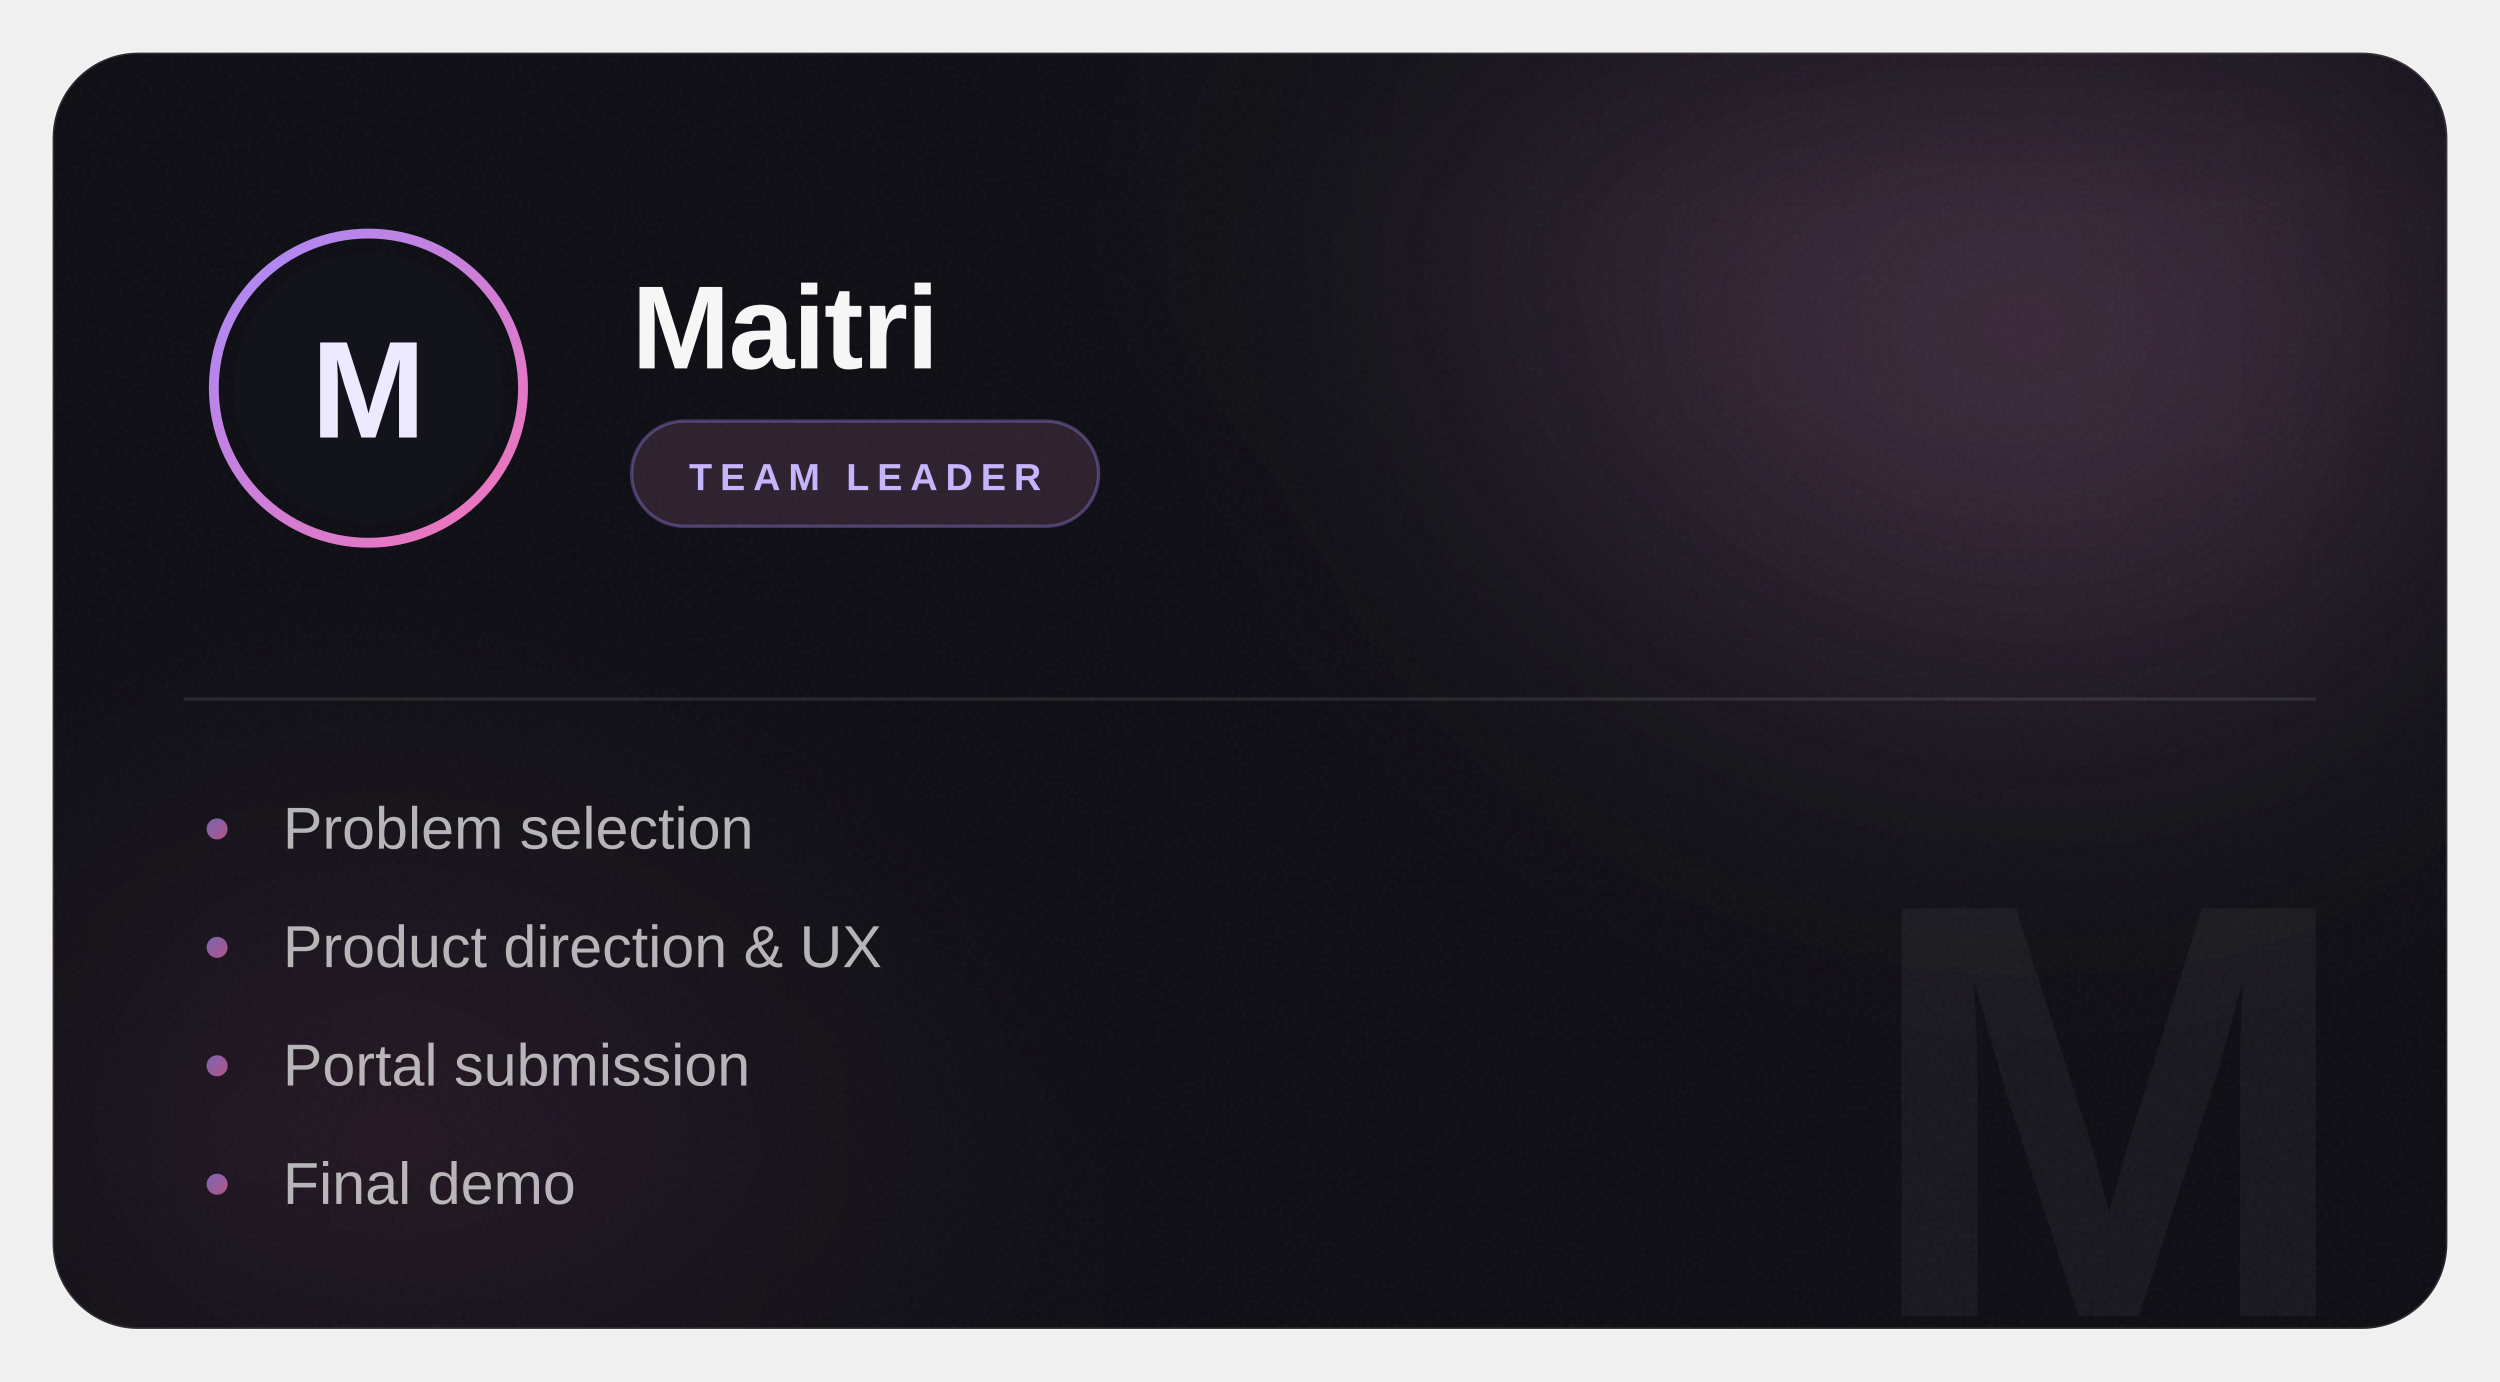
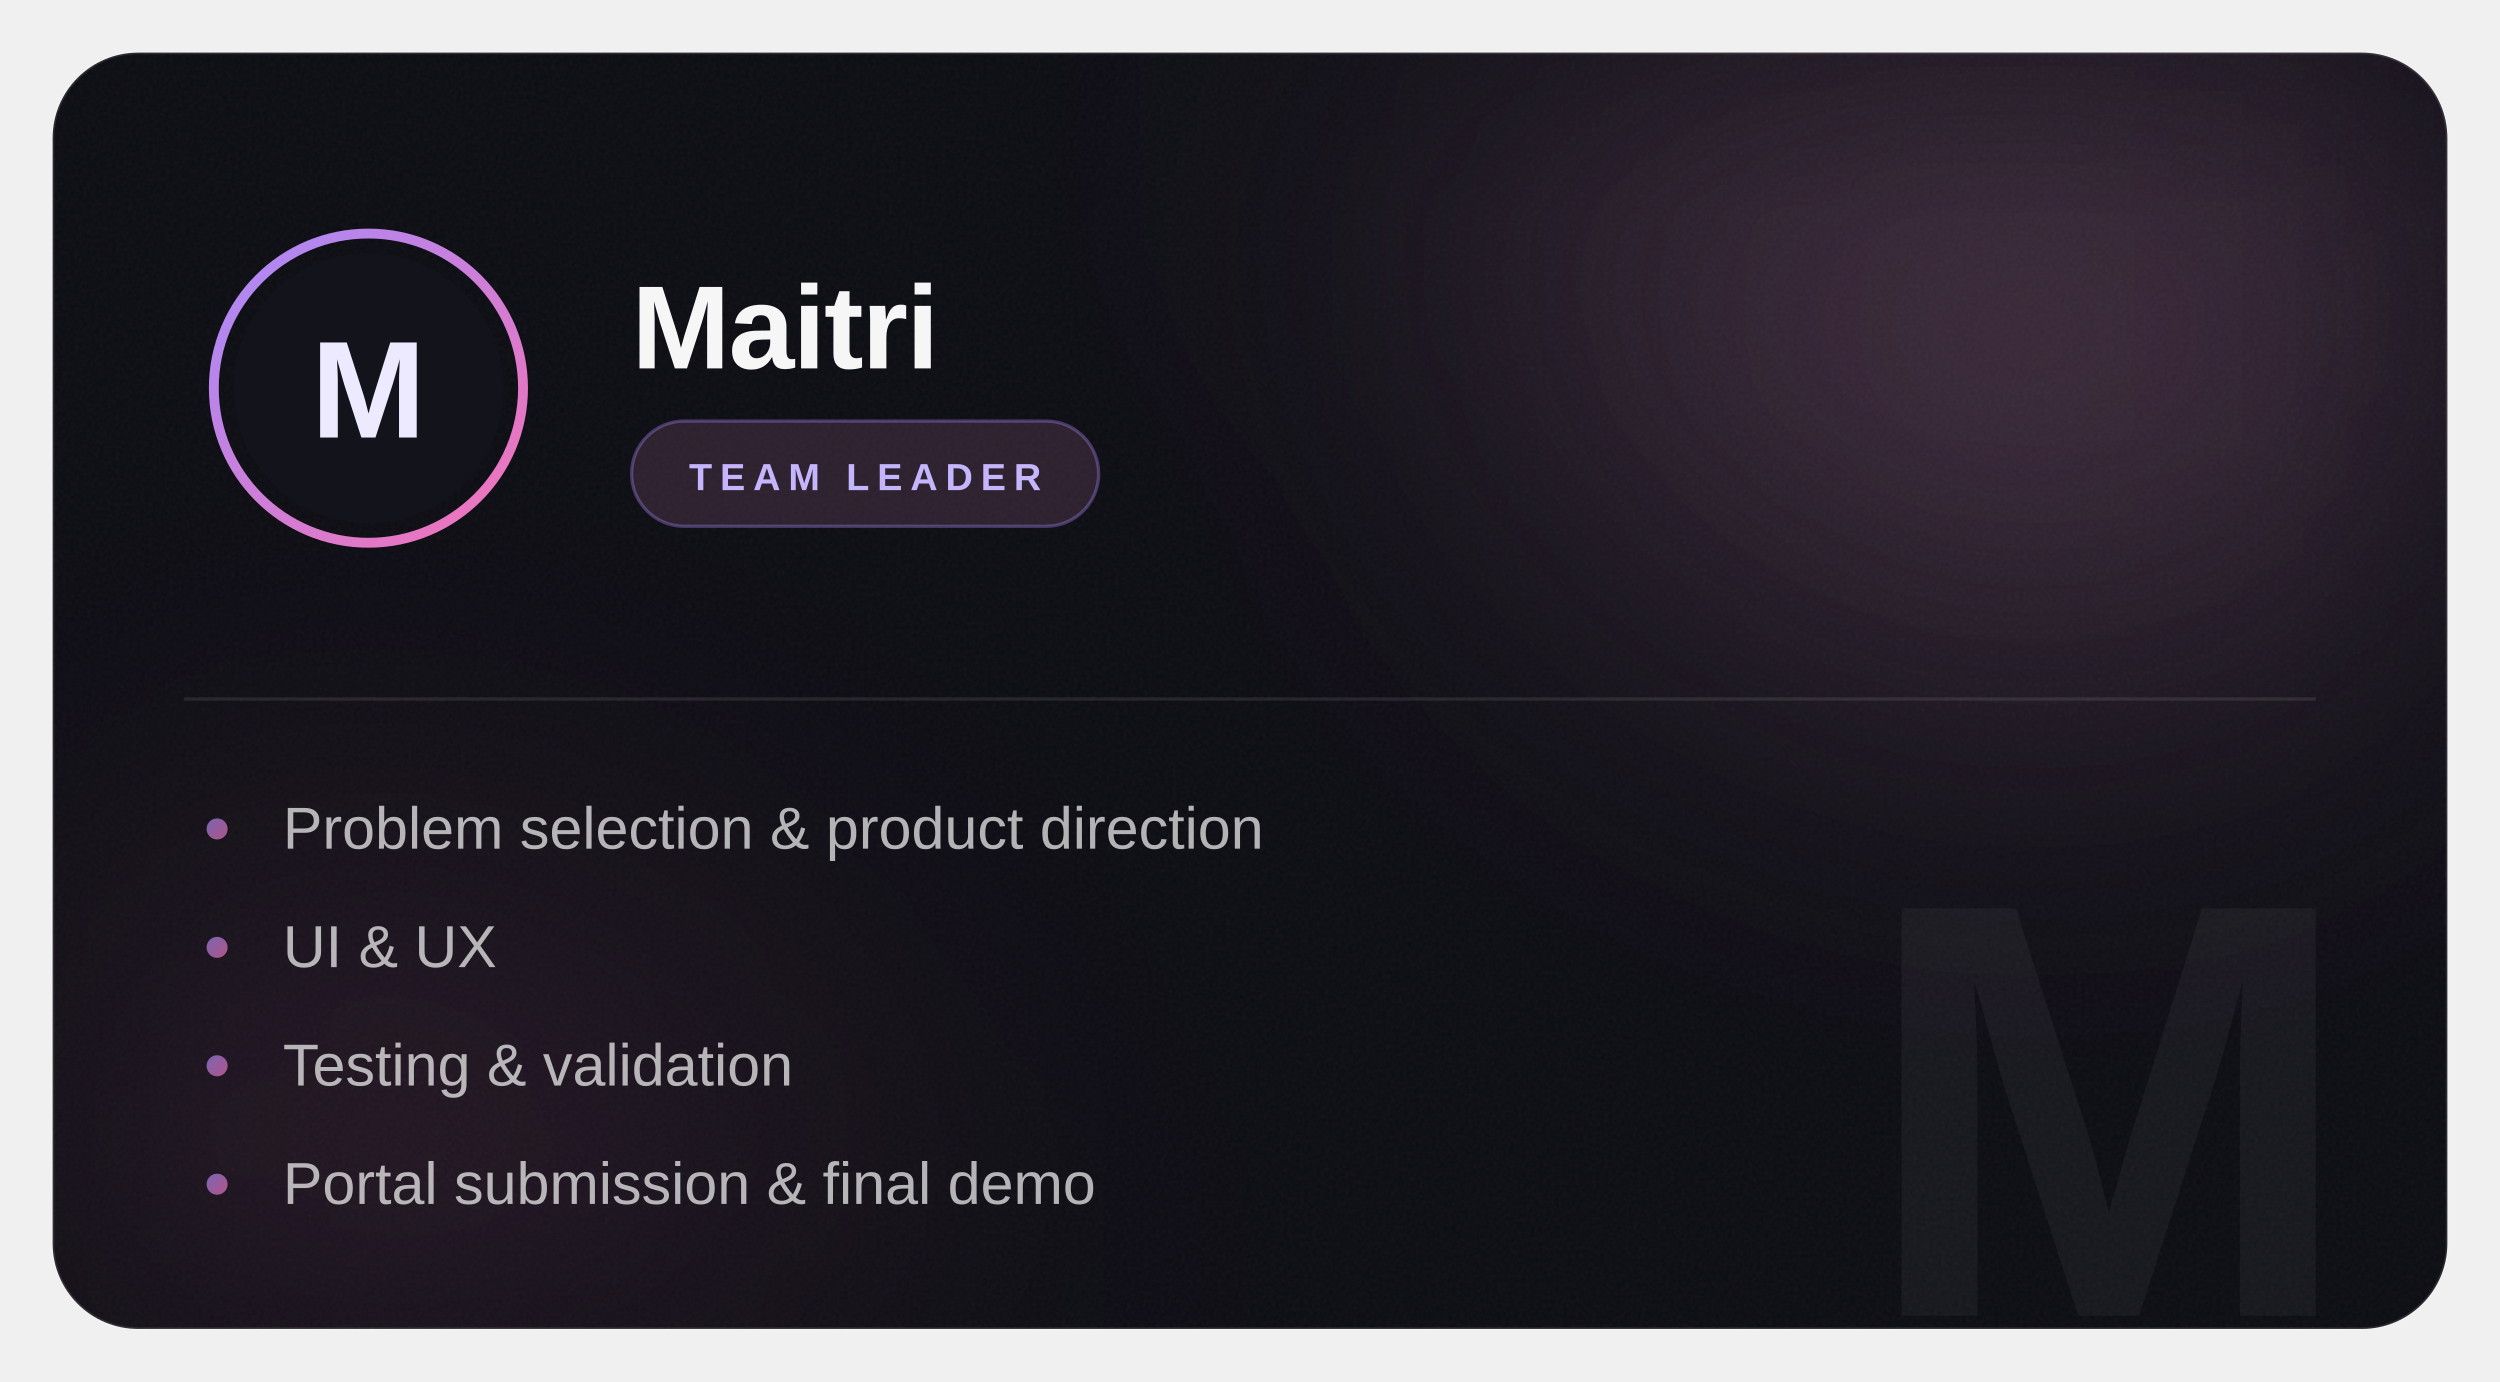
<svg xmlns="http://www.w3.org/2000/svg" viewBox="0 0 760 420" width="760" height="420" role="img" aria-labelledby="cmTitle">
  <defs>
    <linearGradient id="ringM" x1="0%" y1="0%" x2="100%" y2="100%">
      <stop offset="0%" stop-color="#A78BFA" />
      <stop offset="100%" stop-color="#F472B6" />
    </linearGradient>
    <linearGradient id="dotM" x1="0%" y1="0%" x2="100%" y2="100%">
      <stop offset="0%" stop-color="#A78BFA" />
      <stop offset="100%" stop-color="#F472B6" />
    </linearGradient>
    <filter id="softM" x="-80%" y="-80%" width="260%" height="260%">
      <feGaussianBlur stdDeviation="70" />
    </filter>
    <filter id="grainM">
      <feTurbulence type="fractalNoise" baseFrequency="0.8" numOctaves="2" stitchTiles="stitch" />
      <feColorMatrix type="saturate" values="0" />
    </filter>
    <clipPath id="cardM">
      <rect x="16" y="16" width="728" height="388" rx="26" />
    </clipPath>
    <style>
      @keyframes mDrift1 { 0%,100% { transform: translate(0,0); } 50% { transform: translate(-40px,26px); } }
      @keyframes mDrift2 { 0%,100% { transform: translate(0,0); } 50% { transform: translate(34px,-22px); } }
      .mb1 { animation: mDrift1 28s ease-in-out infinite; }
      .mb2 { animation: mDrift2 34s ease-in-out infinite; }
    </style>
  </defs>
  <rect x="16" y="16" width="728" height="388" rx="26" fill="#0C0C13" />
  <g clip-path="url(#cardM)">
    <g filter="url(#softM)">
      <circle class="mb1" cx="620" cy="30" r="170" fill="#714B67" opacity="0.55" />
      <circle class="mb2" cx="110" cy="430" r="150" fill="#F472B6" opacity="0.16" />
    </g>
    <rect x="16" y="16" width="728" height="388" filter="url(#grainM)" opacity="0.05" />
    <text x="716" y="400" text-anchor="end" font-family="'SF Pro Display','SF Pro Text',-apple-system,'Segoe UI','Helvetica Neue',Arial,sans-serif" font-size="180" font-weight="800" fill="#FFFFFF" opacity="0.045">M</text>
    <circle cx="112" cy="118" r="47" fill="none" stroke="url(#ringM)" stroke-width="3" />
    <circle cx="112" cy="118" r="41" fill="#13131C" />
    <text x="112" y="133" text-anchor="middle" font-family="'SF Pro Display','SF Pro Text',-apple-system,'Segoe UI','Helvetica Neue',Arial,sans-serif" font-size="42" font-weight="700" fill="#EDE9FE">M</text>
    <text x="192" y="112" font-family="'SF Pro Display','SF Pro Text',-apple-system,'Segoe UI','Helvetica Neue',Arial,sans-serif" font-size="36" font-weight="700" letter-spacing="-0.5" fill="#FFFFFF" opacity="0.96">Maitri</text>
    <rect x="192" y="128" width="142" height="32" rx="16" fill="#714B67" fill-opacity="0.32" stroke="#A78BFA" stroke-opacity="0.35" />
    <text x="263" y="149" text-anchor="middle" font-family="'SF Pro Display','SF Pro Text',-apple-system,'Segoe UI','Helvetica Neue',Arial,sans-serif" font-size="11.5" font-weight="600" letter-spacing="2.4" fill="#C4B5FD">TEAM LEADER</text>
    <rect x="56" y="212" width="648" height="1" fill="#FFFFFF" opacity="0.09" />
    <g font-family="'SF Pro Display','SF Pro Text',-apple-system,'Segoe UI','Helvetica Neue',Arial,sans-serif" font-size="18" fill="#FFFFFF" fill-opacity="0.68">
      <circle cx="66" cy="252" r="3.2" fill="url(#dotM)" />
-       <text x="86" y="258">Problem selection</text>
+       <text x="86" y="258">Problem selection &amp; product direction</text>
      <circle cx="66" cy="288" r="3.2" fill="url(#dotM)" />
-       <text x="86" y="294">Product direction &amp; UX</text>
+       <text x="86" y="294">UI &amp; UX</text>
      <circle cx="66" cy="324" r="3.2" fill="url(#dotM)" />
-       <text x="86" y="330">Portal submission</text>
+       <text x="86" y="330">Testing &amp; validation</text>
      <circle cx="66" cy="360" r="3.2" fill="url(#dotM)" />
-       <text x="86" y="366">Final demo</text>
+       <text x="86" y="366">Portal submission &amp; final demo</text>
    </g>
  </g>
  <rect x="16" y="16" width="728" height="388" rx="26" fill="none" stroke="#FFFFFF" stroke-opacity="0.11" />
</svg>
